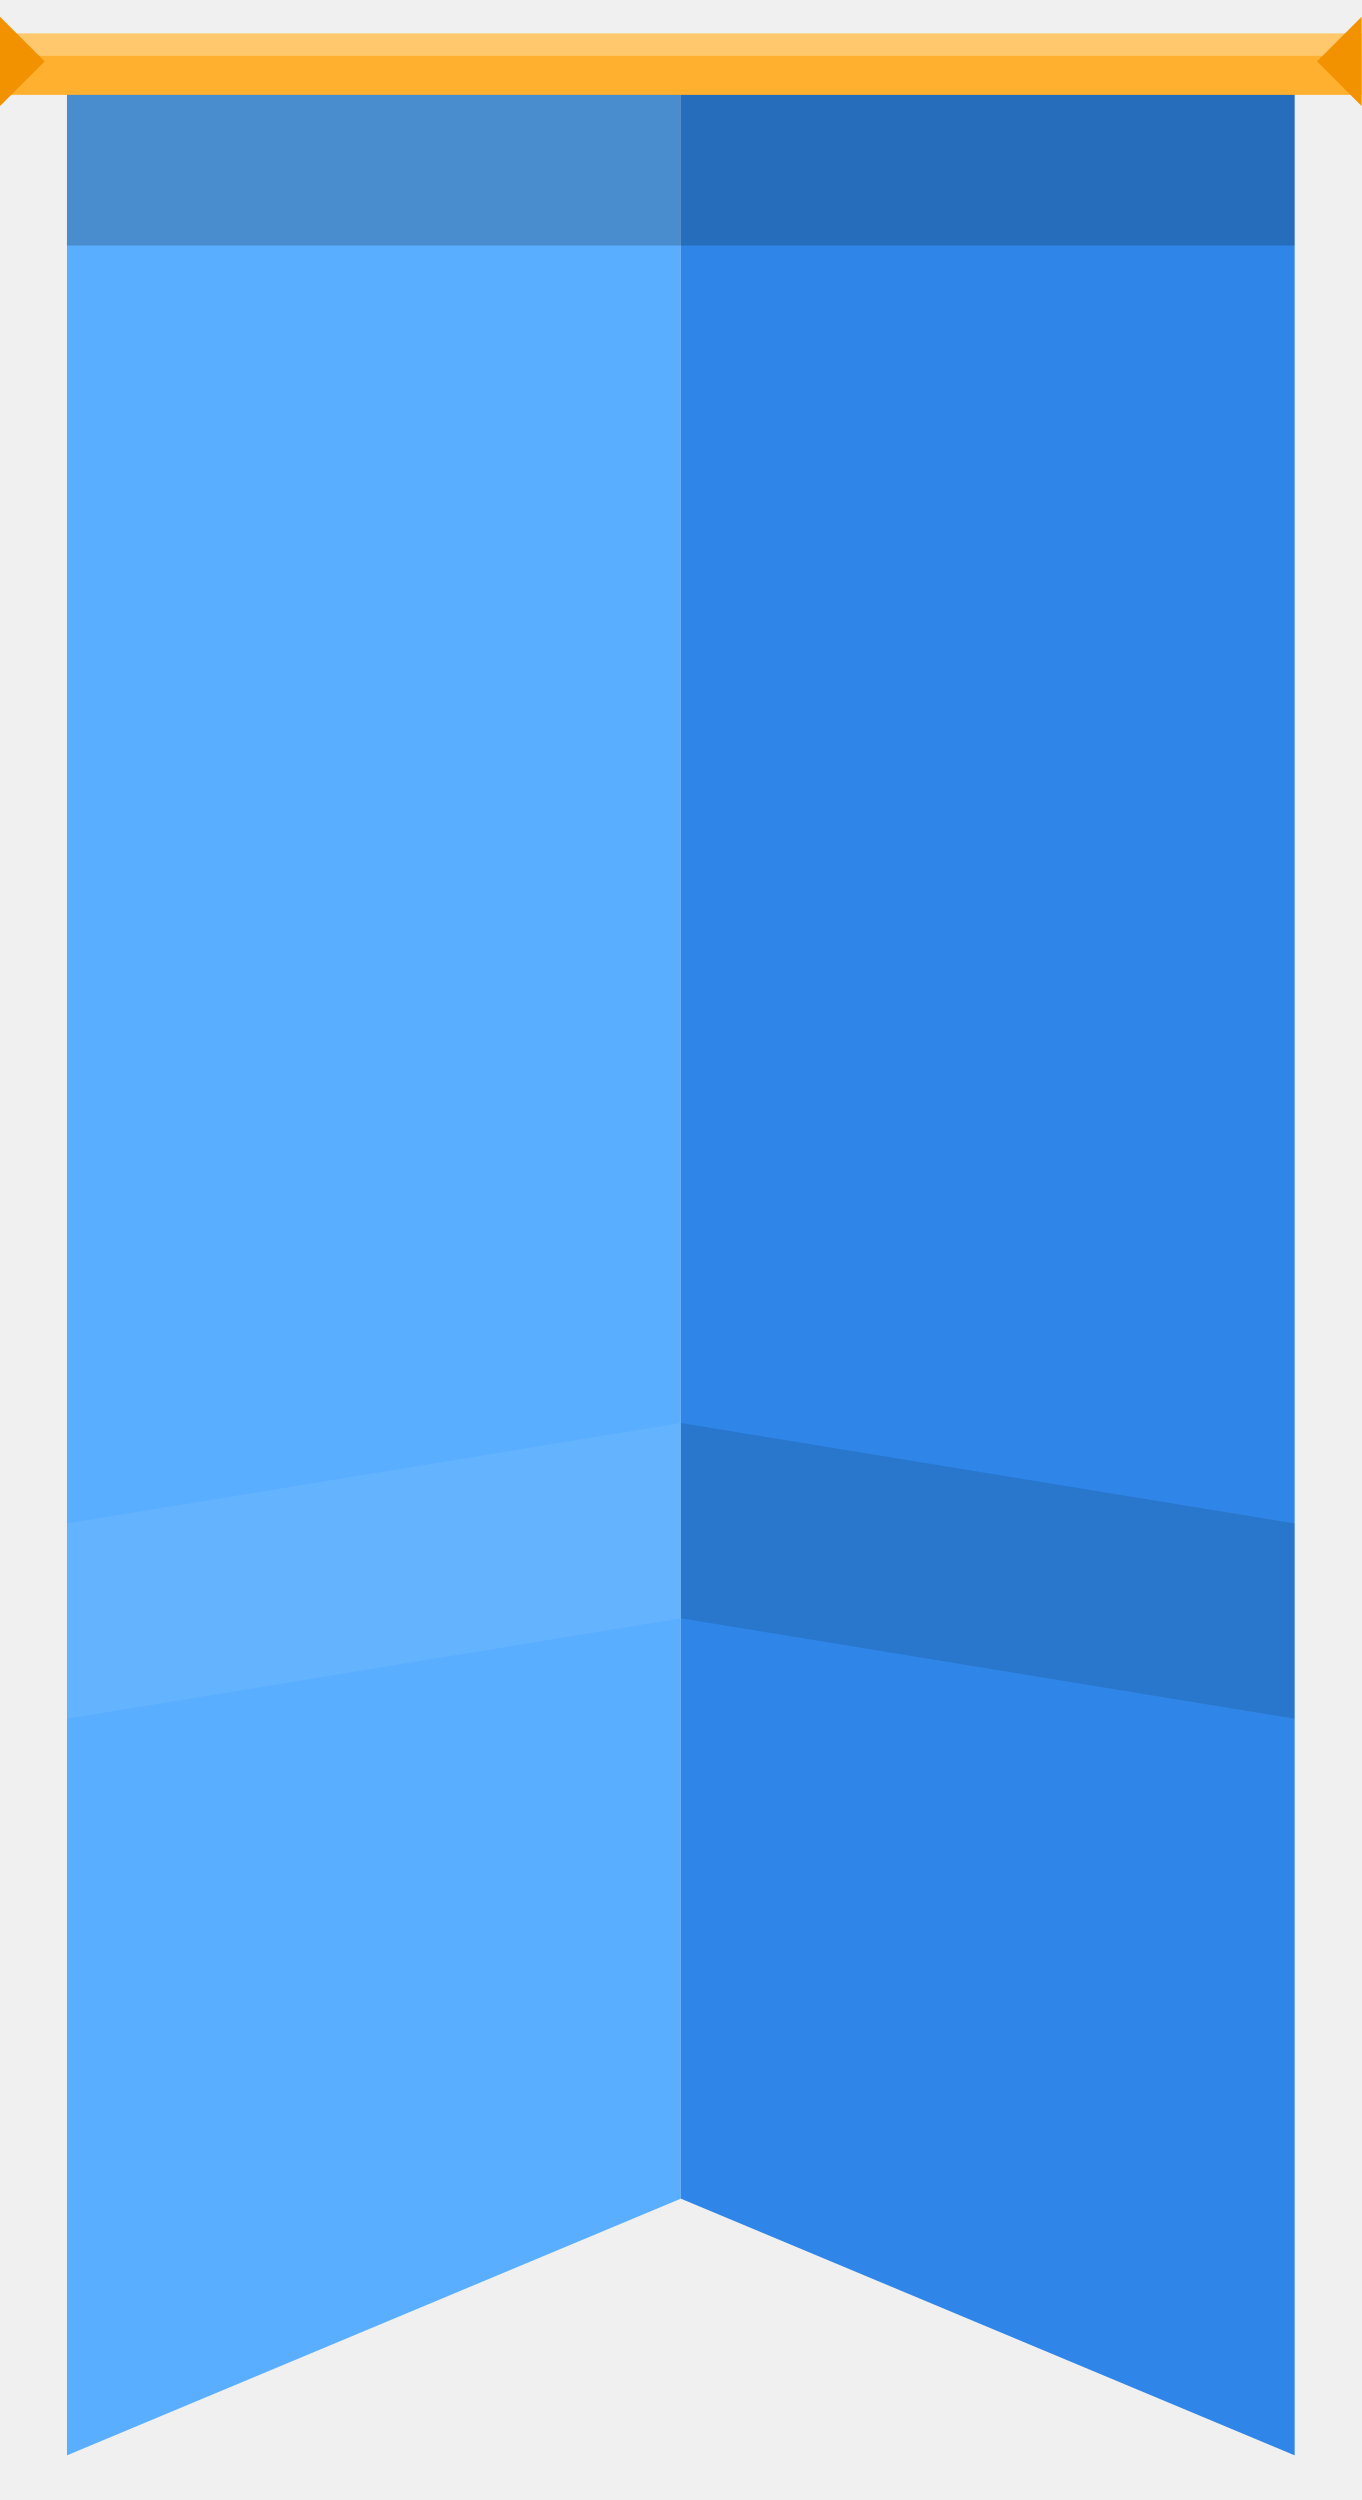
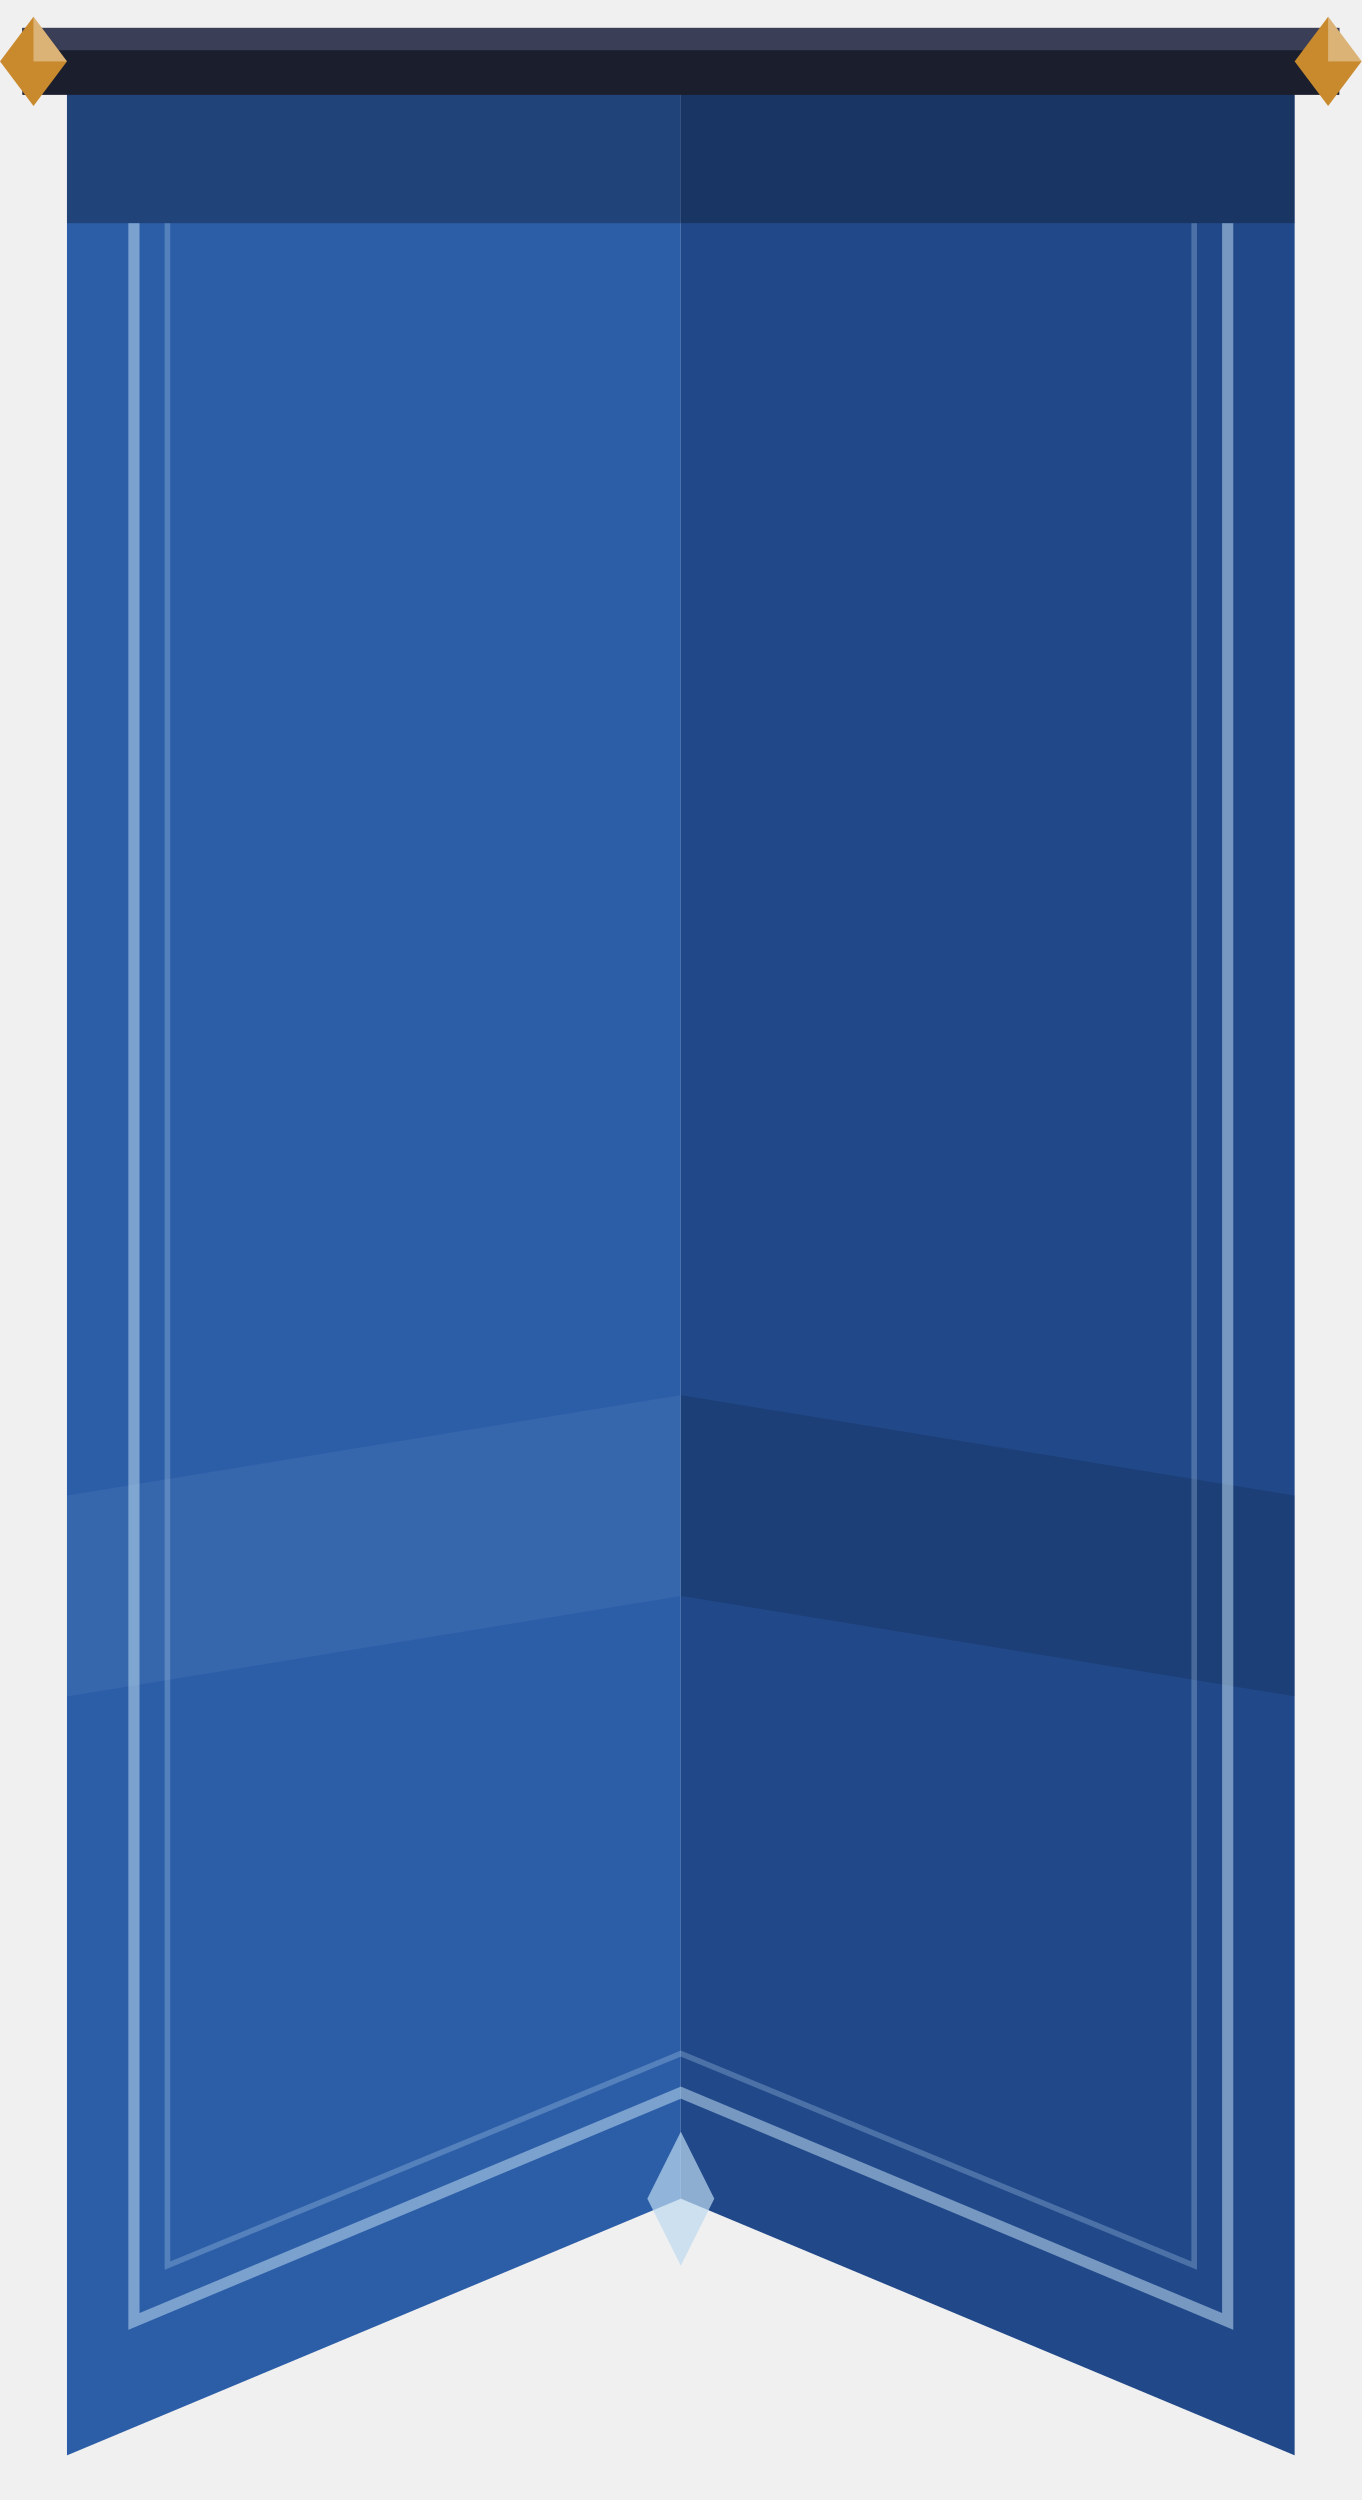
<svg xmlns="http://www.w3.org/2000/svg" viewBox="0 0 244 448" preserveAspectRatio="none">
-   <polygon points="12,16 122.0,16 122.0,394 12,440" fill="#5aaeff" />
-   <polygon points="122.0,16 232,16 232,440 122.0,394" fill="#2f86e8" />
-   <polygon points="12,16 232,16 232,44 12,44" fill="#00000030" />
-   <polygon points="12,273 122.0,255 122.0,290 12,308" fill="#ffffff" opacity="0.06" />
-   <polygon points="122.0,255 232,273 232,308 122.0,290" fill="#000000" opacity="0.12" />
-   <rect x="0" y="6" width="244" height="11" fill="#ffb02e" />
-   <rect x="0" y="6" width="244" height="4" fill="#ffffff" opacity="0.3" />
-   <polygon points="0,3 8,11 0,19" fill="#f39200" />
-   <polygon points="244,3 236,11 244,19" fill="#f39200" />
+   <polygon points="12,16 122,16 122,394 12,440" fill="#2c5ea8" />
+   <polygon points="122,16 232,16 232,440 122,394" fill="#21498a" />
+   <polygon points="12,16 232,16 232,40 12,40" fill="#000" opacity="0.28" />
+   <polygon points="12,268 122,250 122,286 12,304" fill="#fff" opacity="0.05" />
+   <polygon points="122,250 232,268 232,304 122,286" fill="#000" opacity="0.14" />
+   <polyline points="24,40 24,416 122,375 220,416 220,40" fill="none" stroke="#bcd8ef" stroke-width="2" opacity="0.55" />
+   <polyline points="30,40 30,406 122,368 214,406 214,40" fill="none" stroke="#bcd8ef" stroke-width="1" opacity="0.28" />
+   <polygon points="122,382 128,394 122,406 116,394" fill="#bcd8ef" opacity="0.7" />
+   <rect x="4" y="5" width="236" height="12" fill="#1b1e2c" />
+   <rect x="4" y="5" width="236" height="4" fill="#3a3f57" />
+   <polygon points="0,11 6,3 12,11 6,19" fill="#c98a2e" />
+   <polygon points="6,3 12,11 6,11" fill="#fff" opacity="0.35" />
+   <polygon points="232,11 238,3 244,11 238,19" fill="#c98a2e" />
+   <polygon points="238,3 244,11 238,11" fill="#fff" opacity="0.35" />
</svg>
